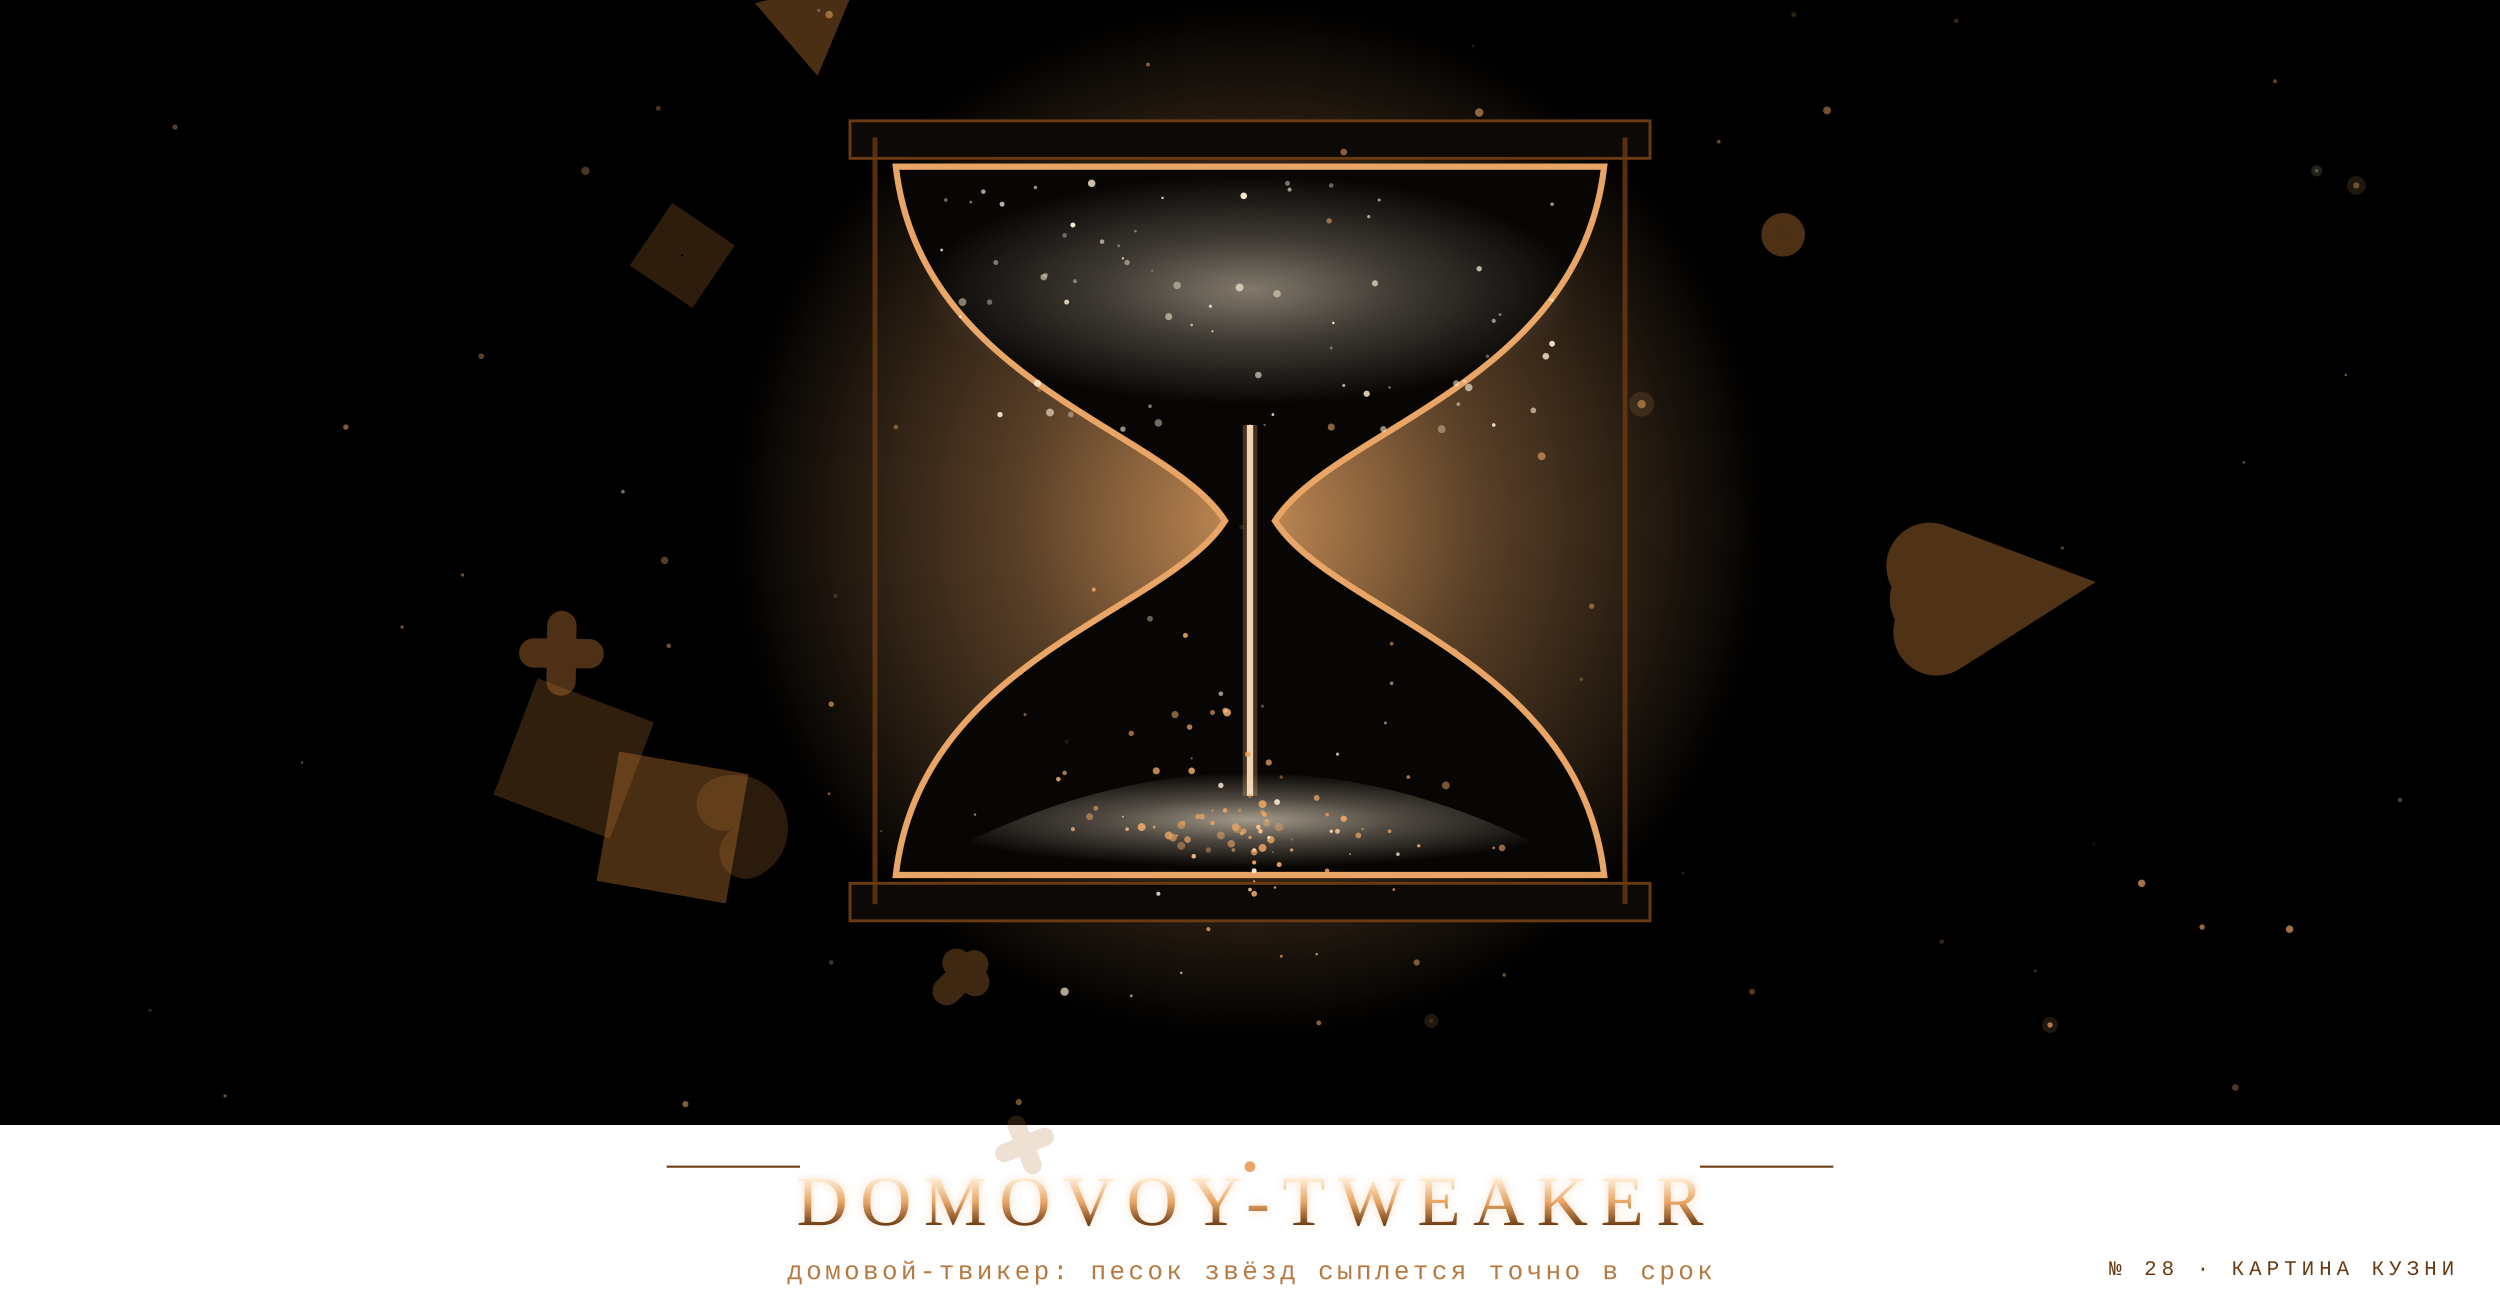
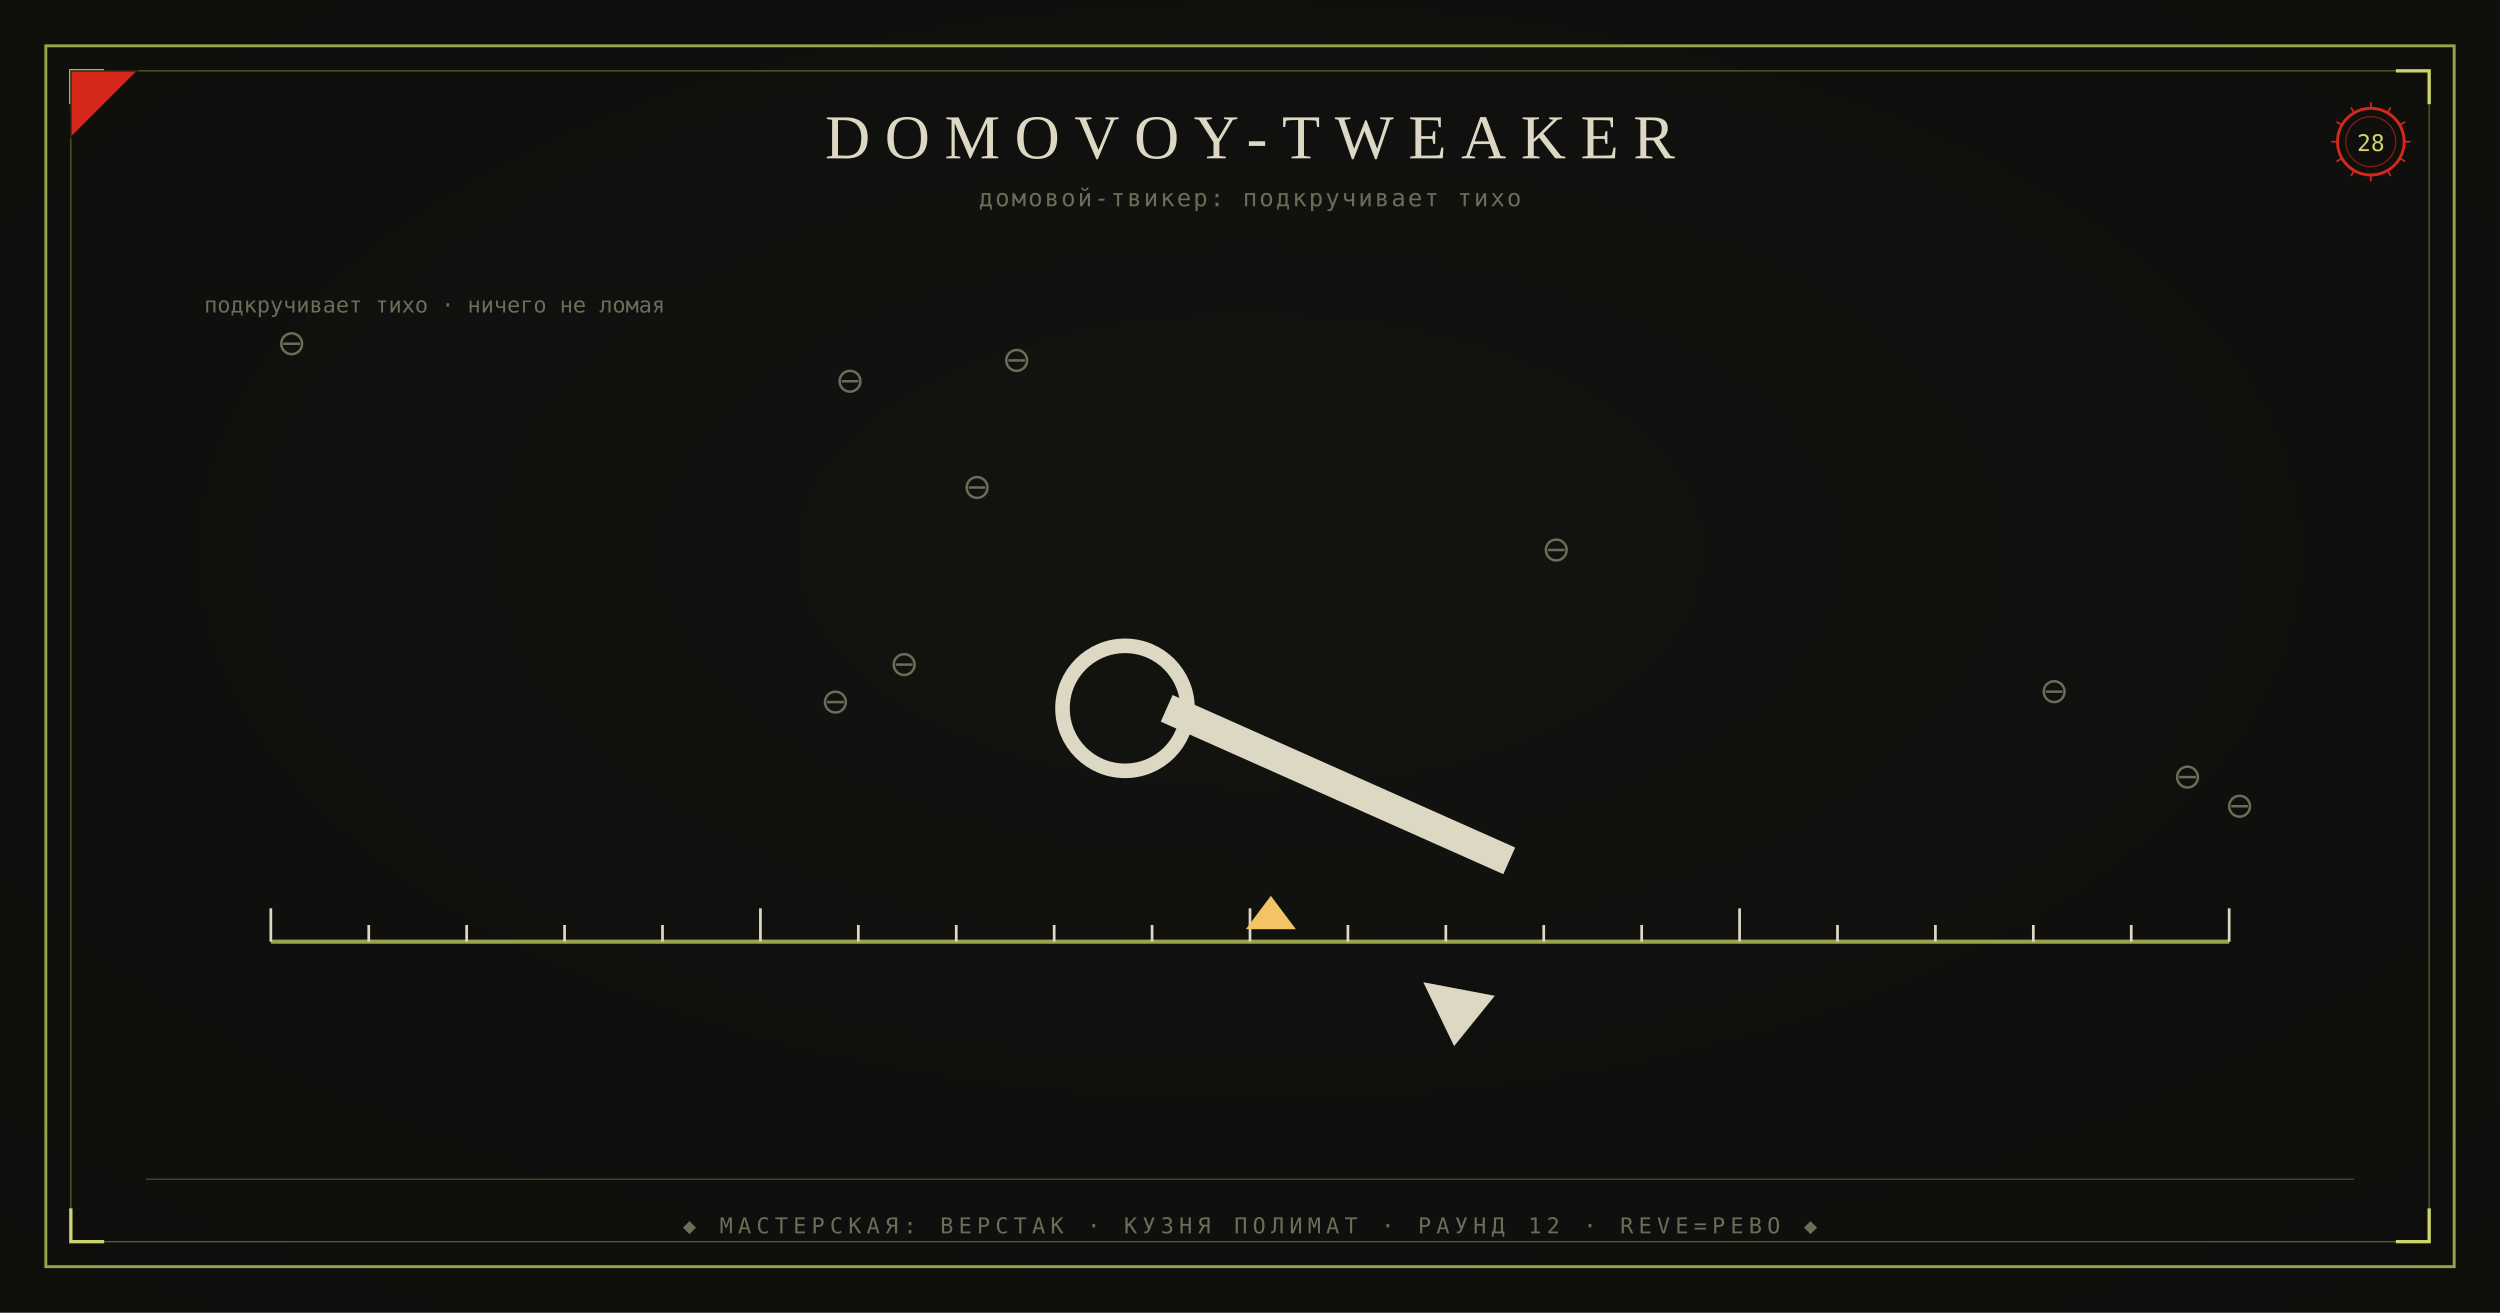
- <svg xmlns="http://www.w3.org/2000/svg" viewBox="0 0 1200 630" width="1200" height="630" role="img">
-   <defs>
-     <linearGradient id="bg" x1="0" y1="0" x2="0" y2="1">
-       <stop offset="0" stop-color="#030202" />
-       <stop offset=".55" stop-color="#0A0705" />
-       <stop offset="1" stop-color="#060403" />
-     </linearGradient>
-     <radialGradient id="vig" cx=".5" cy=".46" r=".75">
-       <stop offset=".55" stop-color="#000" stop-opacity="0" />
-       <stop offset="1" stop-color="#000" stop-opacity=".82" />
-     </radialGradient>
-   </defs>
-   <rect width="1200" height="540" fill="url(#bg)" />
-   <defs>
-     <radialGradient id="gl">
-       <stop offset="0" stop-color="#E8A565" stop-opacity="0.85" />
-       <stop offset=".45" stop-color="#E8A565" stop-opacity="0.38" />
-       <stop offset="1" stop-color="#E8A565" stop-opacity="0" />
-     </radialGradient>
-     <radialGradient id="st">
-       <stop offset="0" stop-color="#FFEFD8" stop-opacity="0.9" />
-       <stop offset=".45" stop-color="#FFEFD8" stop-opacity="0.41" />
-       <stop offset="1" stop-color="#FFEFD8" stop-opacity="0" />
-     </radialGradient>
-     <filter id="neb" x="-20%" y="-20%" width="140%" height="140%">
-       <feTurbulence type="fractalNoise" baseFrequency="0.005 0.007" numOctaves="4" seed="112" result="n" />
-       <feColorMatrix in="n" type="matrix" values="0 0 0 0 0.910  0 0 0 0 0.647  0 0 0 0 0.396  0 0 0 0.72 -0.34" />
-       <feGaussianBlur stdDeviation="2" />
-     </filter>
-     <filter id="neb2" x="-20%" y="-20%" width="140%" height="140%">
-       <feTurbulence type="fractalNoise" baseFrequency="0.007 0.004" numOctaves="3" seed="119" result="n" />
-       <feColorMatrix in="n" type="matrix" values="0 0 0 0 0.373  0 0 0 0 0.722  0 0 0 0 0.788  0 0 0 0.45 -0.37" />
-       <feGaussianBlur stdDeviation="1.6" />
-     </filter>
-   </defs>
-   <rect width="1200" height="540" opacity="19.25" />
-   <circle cx="600.0" cy="250.0" r="250.0" fill="url(#gl)" />
-   <path d="M430 80 L770 80 C 758 184 640 206 612 250 C 640 294 758 316 770 420 L430 420 C 442 316 560 294 588 250 C 560 206 442 184 430 80 Z" fill="#080604" stroke="#E8A565" stroke-width="3" />
-   <rect x="408" y="58" width="384" height="18" fill="#0C0906" stroke="#6A3A12" stroke-width="1.4" />
-   <rect x="408" y="424" width="384" height="18" fill="#0C0906" stroke="#6A3A12" stroke-width="1.4" />
-   <line x1="420" y1="66" x2="420" y2="434" stroke="#6A3A12" stroke-width="2.4" opacity=".8" />
-   <line x1="780" y1="66" x2="780" y2="434" stroke="#6A3A12" stroke-width="2.4" opacity=".8" />
-   <path d="M442 172 Q 600 216 758 172 L758 84 L442 84 Z" fill="url(#st)" opacity=".55" />
-   <circle cx="618" cy="88" r="1.2" fill="#FFEFD8" opacity="0.46" />
-   <circle cx="516" cy="135" r="1.0" fill="#FFEFD8" opacity="0.40" />
-   <circle cx="472" cy="92" r="1.1" fill="#FFEFD8" opacity="0.65" />
-   <circle cx="556" cy="203" r="1.8" fill="#FFEFD8" opacity="0.44" />
-   <circle cx="561" cy="152" r="1.7" fill="#FFEFD8" opacity="0.54" />
-   <circle cx="717" cy="154" r="1.0" fill="#FFEFD8" opacity="0.56" />
-   <circle cx="745" cy="144" r="0.9" fill="#FFEFD8" opacity="0.49" />
-   <circle cx="607" cy="204" r="0.6" fill="#FFEFD8" opacity="0.37" />
-   <circle cx="466" cy="97" r="0.7" fill="#FFEFD8" opacity="0.46" />
-   <circle cx="478" cy="126" r="1.2" fill="#FFEFD8" opacity="0.45" />
-   <circle cx="745" cy="98" r="0.9" fill="#FFEFD8" opacity="0.58" />
-   <circle cx="565" cy="137" r="1.8" fill="#FFEFD8" opacity="0.45" />
-   <circle cx="700" cy="194" r="0.9" fill="#FFEFD8" opacity="0.52" />
-   <circle cx="664" cy="206" r="1.5" fill="#FFEFD8" opacity="0.57" />
-   <circle cx="613" cy="141" r="1.8" fill="#FFEFD8" opacity="0.49" />
-   <circle cx="572" cy="156" r="0.6" fill="#FFEFD8" opacity="0.73" />
-   <circle cx="524" cy="88" r="1.8" fill="#FFEFD8" opacity="0.78" />
-   <circle cx="720" cy="151" r="0.7" fill="#FFEFD8" opacity="0.46" />
-   <circle cx="705" cy="186" r="1.8" fill="#FFEFD8" opacity="0.64" />
-   <circle cx="657" cy="104" r="0.8" fill="#FFEFD8" opacity="0.62" />
-   <circle cx="604" cy="180" r="1.6" fill="#FFEFD8" opacity="0.59" />
-   <circle cx="497" cy="90" r="0.8" fill="#FFEFD8" opacity="0.63" />
-   <circle cx="539" cy="206" r="1.3" fill="#FFEFD8" opacity="0.58" />
-   <circle cx="502" cy="132" r="1.1" fill="#FFEFD8" opacity="0.36" />
-   <circle cx="504" cy="198" r="1.9" fill="#FFEFD8" opacity="0.59" />
-   <circle cx="515" cy="108" r="1.2" fill="#FFEFD8" opacity="0.95" />
-   <circle cx="611" cy="199" r="0.7" fill="#FFEFD8" opacity="0.83" />
-   <circle cx="736" cy="197" r="1.4" fill="#FFEFD8" opacity="0.58" />
-   <circle cx="744" cy="144" r="0.6" fill="#FFEFD8" opacity="0.47" />
-   <circle cx="541" cy="126" r="1.3" fill="#FFEFD8" opacity="0.46" />
-   <circle cx="498" cy="184" r="1.7" fill="#FFEFD8" opacity="0.80" />
-   <circle cx="699" cy="184" r="1.5" fill="#FFEFD8" opacity="0.56" />
-   <circle cx="597" cy="94" r="1.6" fill="#FFEFD8" opacity="0.95" />
-   <circle cx="619" cy="91" r="1.0" fill="#FFEFD8" opacity="0.60" />
-   <circle cx="640" cy="155" r="0.6" fill="#FFEFD8" opacity="0.95" />
-   <circle cx="461" cy="152" r="0.7" fill="#FFEFD8" opacity="0.75" />
-   <circle cx="717" cy="204" r="0.9" fill="#FFEFD8" opacity="0.85" />
-   <circle cx="481" cy="98" r="1.2" fill="#FFEFD8" opacity="0.73" />
-   <circle cx="501" cy="133" r="1.6" fill="#FFEFD8" opacity="0.54" />
-   <circle cx="656" cy="189" r="1.5" fill="#FFEFD8" opacity="0.82" />
-   <circle cx="545" cy="111" r="0.6" fill="#FFEFD8" opacity="0.44" />
-   <circle cx="539" cy="124" r="0.6" fill="#FFEFD8" opacity="0.71" />
-   <circle cx="692" cy="206" r="1.9" fill="#FFEFD8" opacity="0.37" />
-   <circle cx="512" cy="145" r="1.2" fill="#FFEFD8" opacity="0.82" />
-   <circle cx="454" cy="96" r="0.9" fill="#FFEFD8" opacity="0.41" />
-   <circle cx="662" cy="96" r="0.8" fill="#FFEFD8" opacity="0.54" />
-   <circle cx="452" cy="120" r="0.7" fill="#FFEFD8" opacity="0.80" />
-   <circle cx="582" cy="159" r="0.5" fill="#FFEFD8" opacity="0.88" />
-   <circle cx="475" cy="145" r="1.3" fill="#FFEFD8" opacity="0.38" />
-   <circle cx="703" cy="183" r="0.8" fill="#FFEFD8" opacity="0.53" />
-   <circle cx="581" cy="147" r="0.8" fill="#FFEFD8" opacity="0.76" />
-   <circle cx="529" cy="116" r="1.1" fill="#FFEFD8" opacity="0.59" />
-   <circle cx="537" cy="118" r="0.7" fill="#FFEFD8" opacity="0.36" />
-   <circle cx="558" cy="95" r="0.6" fill="#FFEFD8" opacity="0.83" />
-   <circle cx="742" cy="171" r="1.6" fill="#FFEFD8" opacity="0.78" />
-   <circle cx="639" cy="89" r="1.1" fill="#FFEFD8" opacity="0.38" />
-   <circle cx="639" cy="167" r="0.7" fill="#FFEFD8" opacity="0.38" />
-   <circle cx="645" cy="185" r="0.8" fill="#FFEFD8" opacity="0.63" />
-   <circle cx="462" cy="145" r="1.9" fill="#FFEFD8" opacity="0.48" />
-   <circle cx="595" cy="138" r="1.9" fill="#FFEFD8" opacity="0.65" />
-   <circle cx="480" cy="199" r="1.3" fill="#FFEFD8" opacity="0.88" />
-   <circle cx="511" cy="113" r="1.1" fill="#FFEFD8" opacity="0.36" />
-   <circle cx="600" cy="205" r="1.2" fill="#FFEFD8" opacity="0.88" />
-   <circle cx="714" cy="171" r="0.9" fill="#FFEFD8" opacity="0.35" />
-   <circle cx="667" cy="186" r="0.5" fill="#FFEFD8" opacity="0.62" />
-   <circle cx="660" cy="136" r="1.5" fill="#FFEFD8" opacity="0.65" />
-   <circle cx="745" cy="165" r="1.4" fill="#FFEFD8" opacity="0.91" />
-   <circle cx="552" cy="195" r="0.9" fill="#FFEFD8" opacity="0.49" />
-   <circle cx="710" cy="129" r="1.3" fill="#FFEFD8" opacity="0.70" />
-   <circle cx="514" cy="199" r="1.4" fill="#FFEFD8" opacity="0.38" />
-   <line x1="600" y1="204" x2="600" y2="382" stroke="#FFEFD8" stroke-width="3" opacity=".95" />
-   <line x1="600" y1="204" x2="600" y2="382" stroke="#E8A565" stroke-width="7" opacity=".28" />
-   <path d="M442 416 Q 600 326 758 416 Z" fill="url(#st)" opacity=".7" />
-   <circle cx="582" cy="389" r="0.5" fill="#E8A565" opacity="0.75" />
-   <circle cx="614" cy="397" r="2.0" fill="#E8A565" opacity="0.43" />
-   <circle cx="681" cy="406" r="0.8" fill="#E8A565" opacity="0.91" />
-   <circle cx="602" cy="409" r="1.6" fill="#E8A565" opacity="0.78" />
-   <circle cx="608" cy="395" r="1.8" fill="#E8A565" opacity="0.42" />
-   <circle cx="609" cy="366" r="1.5" fill="#E8A565" opacity="0.73" />
-   <circle cx="620" cy="403" r="0.5" fill="#E8A565" opacity="0.45" />
-   <circle cx="572" cy="364" r="0.5" fill="#E8A565" opacity="0.57" />
-   <circle cx="563" cy="402" r="1.9" fill="#E8A565" opacity="0.66" />
-   <circle cx="606" cy="386" r="1.9" fill="#E8A565" opacity="0.91" />
-   <circle cx="589" cy="342" r="1.9" fill="#E8A565" opacity="0.87" />
-   <circle cx="599" cy="362" r="1.4" fill="#E8A565" opacity="0.85" />
-   <circle cx="606" cy="390" r="1.1" fill="#E8A565" opacity="0.73" />
-   <circle cx="554" cy="397" r="0.7" fill="#E8A565" opacity="0.82" />
-   <circle cx="606" cy="339" r="0.8" fill="#E8A565" opacity="0.40" />
-   <circle cx="637" cy="391" r="0.9" fill="#E8A565" opacity="0.71" />
-   <circle cx="564" cy="343" r="1.7" fill="#E8A565" opacity="0.57" />
-   <circle cx="586" cy="401" r="1.9" fill="#E8A565" opacity="0.49" />
-   <circle cx="698" cy="313" r="1.7" fill="#E8A565" opacity="0.72" />
-   <circle cx="593" cy="397" r="1.8" fill="#E8A565" opacity="0.76" />
-   <circle cx="526" cy="388" r="1.2" fill="#E8A565" opacity="0.62" />
-   <circle cx="607" cy="391" r="1.1" fill="#E8A565" opacity="0.98" />
-   <circle cx="569" cy="305" r="1.2" fill="#E8A565" opacity="0.89" />
-   <circle cx="721" cy="407" r="1.6" fill="#E8A565" opacity="0.62" />
-   <circle cx="611" cy="409" r="0.5" fill="#E8A565" opacity="0.45" />
-   <circle cx="571" cy="349" r="1.3" fill="#E8A565" opacity="0.75" />
-   <circle cx="577" cy="392" r="1.4" fill="#E8A565" opacity="0.70" />
-   <circle cx="600" cy="382" r="1.1" fill="#E8A565" opacity="0.47" />
-   <circle cx="648" cy="410" r="0.5" fill="#E8A565" opacity="0.66" />
-   <circle cx="568" cy="395" r="1.0" fill="#E8A565" opacity="0.63" />
-   <circle cx="667" cy="399" r="0.9" fill="#E8A565" opacity="0.76" />
-   <circle cx="567" cy="406" r="1.9" fill="#E8A565" opacity="0.47" />
-   <circle cx="652" cy="401" r="1.4" fill="#E8A565" opacity="0.72" />
-   <circle cx="572" cy="370" r="1.6" fill="#E8A565" opacity="0.87" />
-   <circle cx="645" cy="393" r="1.5" fill="#E8A565" opacity="0.94" />
-   <circle cx="523" cy="392" r="1.7" fill="#E8A565" opacity="0.54" />
-   <circle cx="597" cy="399" r="1.3" fill="#E8A565" opacity="0.80" />
-   <circle cx="694" cy="377" r="1.9" fill="#E8A565" opacity="0.49" />
-   <circle cx="594" cy="398" r="1.9" fill="#E8A565" opacity="0.47" />
-   <circle cx="606" cy="407" r="1.9" fill="#E8A565" opacity="0.85" />
-   <circle cx="668" cy="309" r="0.9" fill="#E8A565" opacity="0.61" />
-   <circle cx="525" cy="283" r="1.0" fill="#E8A565" opacity="0.85" />
-   <circle cx="676" cy="373" r="0.9" fill="#E8A565" opacity="0.69" />
-   <circle cx="508" cy="374" r="1.1" fill="#E8A565" opacity="0.90" />
-   <circle cx="591" cy="405" r="1.8" fill="#E8A565" opacity="0.61" />
-   <circle cx="610" cy="403" r="1.8" fill="#E8A565" opacity="0.82" />
-   <circle cx="615" cy="373" r="0.8" fill="#E8A565" opacity="0.42" />
-   <circle cx="511" cy="371" r="1.1" fill="#E8A565" opacity="0.70" />
-   <circle cx="555" cy="370" r="1.7" fill="#E8A565" opacity="0.80" />
-   <circle cx="580" cy="408" r="1.3" fill="#E8A565" opacity="0.44" />
-   <circle cx="570" cy="403" r="1.6" fill="#E8A565" opacity="0.73" />
-   <circle cx="595" cy="389" r="0.9" fill="#E8A565" opacity="0.42" />
-   <circle cx="567" cy="396" r="1.9" fill="#E8A565" opacity="0.57" />
-   <circle cx="620" cy="408" r="0.8" fill="#E8A565" opacity="0.89" />
-   <circle cx="575" cy="392" r="1.3" fill="#E8A565" opacity="0.66" />
-   <circle cx="561" cy="401" r="1.9" fill="#E8A565" opacity="0.80" />
-   <circle cx="600" cy="402" r="0.8" fill="#E8A565" opacity="0.86" />
-   <circle cx="548" cy="397" r="1.9" fill="#E8A565" opacity="0.94" />
-   <circle cx="592" cy="408" r="0.9" fill="#E8A565" opacity="0.62" />
-   <circle cx="632" cy="383" r="1.4" fill="#E8A565" opacity="0.76" />
-   <circle cx="602" cy="408" r="0.9" fill="#FFC48F" opacity="0.99" />
-   <circle cx="399" cy="462" r="1.1" fill="#FFEFD8" opacity="0.22" />
-   <circle cx="567" cy="467" r="0.6" fill="#FFEFD8" opacity="0.68" />
-   <circle cx="654" cy="398" r="0.5" fill="#E8A565" opacity="0.79" />
-   <circle cx="613" cy="385" r="1.4" fill="#FFEFD8" opacity="0.86" />
-   <circle cx="605" cy="399" r="1.1" fill="#FFC48F" opacity="0.94" />
-   <circle cx="541" cy="398" r="0.9" fill="#FFC48F" opacity="0.78" />
-   <circle cx="588" cy="389" r="1.1" fill="#E8A565" opacity="0.88" />
-   <circle cx="669" cy="427" r="0.7" fill="#E8A565" opacity="0.73" />
-   <circle cx="608" cy="394" r="0.8" fill="#E8A565" opacity="0.91" />
-   <circle cx="468" cy="391" r="0.6" fill="#FFEFD8" opacity="0.51" />
-   <circle cx="565" cy="401" r="0.5" fill="#E8A565" opacity="0.86" />
-   <circle cx="602" cy="418" r="1.2" fill="#FFEFD8" opacity="0.96" />
-   <circle cx="543" cy="478" r="0.7" fill="#FFEFD8" opacity="0.59" />
-   <circle cx="633" cy="491" r="1.2" fill="#E8A565" opacity="0.57" />
-   <circle cx="556" cy="429" r="1.0" fill="#FFEFD8" opacity="0.81" />
-   <circle cx="602" cy="414" r="1.0" fill="#E8A565" opacity="0.98" />
-   <circle cx="582" cy="342" r="1.2" fill="#E8A565" opacity="0.64" />
-   <circle cx="717" cy="407" r="0.7" fill="#FFC48F" opacity="0.57" />
-   <circle cx="539" cy="392" r="0.5" fill="#FFC48F" opacity="0.76" />
-   <circle cx="632" cy="458" r="0.6" fill="#FFC48F" opacity="0.73" />
-   <circle cx="515" cy="398" r="1.0" fill="#FFC48F" opacity="0.68" />
-   <circle cx="588" cy="341" r="1.3" fill="#FFC48F" opacity="0.64" />
-   <circle cx="552" cy="297" r="1.4" fill="#FFEFD8" opacity="0.39" />
-   <circle cx="639" cy="399" r="0.8" fill="#FFEFD8" opacity="0.85" />
-   <circle cx="490" cy="323" r="1.0" fill="#E8A565" opacity="0.40" />
-   <circle cx="604" cy="397" r="1.1" fill="#FFC48F" opacity="0.93" />
-   <circle cx="602" cy="423" r="0.5" fill="#E8A565" opacity="0.93" />
-   <circle cx="586" cy="377" r="1.3" fill="#FFEFD8" opacity="0.82" />
-   <circle cx="582" cy="395" r="1.0" fill="#E8A565" opacity="0.90" />
-   <circle cx="600" cy="427" r="0.9" fill="#FFC48F" opacity="0.91" />
-   <circle cx="580" cy="446" r="1.0" fill="#E8A565" opacity="0.80" />
-   <circle cx="615" cy="459" r="0.7" fill="#E8A565" opacity="0.74" />
-   <circle cx="614" cy="415" r="1.2" fill="#E8A565" opacity="0.94" />
-   <circle cx="665" cy="347" r="0.7" fill="#FFC48F" opacity="0.60" />
-   <circle cx="423" cy="399" r="0.5" fill="#FFC48F" opacity="0.35" />
-   <circle cx="586" cy="333" r="1.1" fill="#FFEFD8" opacity="0.60" />
-   <circle cx="492" cy="343" r="0.7" fill="#FFC48F" opacity="0.48" />
-   <circle cx="671" cy="410" r="0.9" fill="#FFEFD8" opacity="0.74" />
-   <circle cx="642" cy="399" r="1.2" fill="#FFC48F" opacity="0.84" />
-   <circle cx="637" cy="418" r="1.1" fill="#E8A565" opacity="0.86" />
-   <circle cx="573" cy="411" r="1.1" fill="#FFC48F" opacity="0.90" />
-   <circle cx="543" cy="352" r="1.3" fill="#E8A565" opacity="0.64" />
-   <circle cx="612" cy="426" r="0.6" fill="#E8A565" opacity="0.91" />
-   <circle cx="596" cy="400" r="0.9" fill="#E8A565" opacity="0.95" />
-   <circle cx="602" cy="429" r="1.4" fill="#E8A565" opacity="0.90" />
-   <circle cx="609" cy="402" r="0.7" fill="#FFEFD8" opacity="0.95" />
-   <circle cx="642" cy="362" r="0.8" fill="#FFEFD8" opacity="0.71" />
-   <circle cx="668" cy="328" r="0.9" fill="#FFEFD8" opacity="0.51" />
-   <circle cx="722" cy="468" r="0.9" fill="#E8A565" opacity="0.46" />
-   <g transform="translate(269.5 313.6) rotate(45.82806) scale(9.40)">
-     <path d="M-1 -1 L1 1 M1 -1 L-1 1" stroke="#B06E30" stroke-width="1.5" fill="none" opacity="0.436" stroke-linecap="round" />
+ <svg xmlns="http://www.w3.org/2000/svg" viewBox="0 0 1200 630" width="1200" height="630">
+   <rect width="1200" height="630" fill="#0C0C0A" />
+   <radialGradient id="vig28" cx="0.5" cy="0.42" r="0.95">
+     <stop offset="0" stop-color="#141410" />
+     <stop offset="1" stop-color="#0C0C0A" />
+   </radialGradient>
+   <rect width="1200" height="630" fill="url(#vig28)" opacity="0.9" />
+   <rect x="22" y="22" width="1156" height="586" fill="none" stroke="#9AA24B" stroke-width="1.4" />
+   <rect x="34" y="34" width="1132" height="562" fill="none" stroke="#9AA24B" stroke-width="0.6" opacity="0.55" />
+   <path d="M 34 50 L 34 34 L 50 34" fill="none" stroke="#CFD46A" stroke-width="1.6" />
+   <path d="M 1166 50 L 1166 34 L 1150 34" fill="none" stroke="#CFD46A" stroke-width="1.6" />
+   <path d="M 34 580 L 34 596 L 50 596" fill="none" stroke="#CFD46A" stroke-width="1.6" />
+   <path d="M 1166 580 L 1166 596 L 1150 596" fill="none" stroke="#CFD46A" stroke-width="1.6" />
+   <path d="M 34 66 L 34 34 L 66 34 Z" fill="#D5281B" />
+   <path d="M 34 66 L 34 34 L 66 34 Z" fill="none" stroke="#0C0C0A" stroke-width="0.8" opacity="0.65" />
+   <text x="600.0" y="76" text-anchor="middle" font-family="Georgia, 'Times New Roman', serif" font-size="30" fill="#DCD8C4" letter-spacing="7">DOMOVOY-TWEAKER</text>
+   <text x="600.0" y="99" text-anchor="middle" font-family="'Cascadia Mono', ui-monospace, Consolas, monospace" font-size="11.5" fill="#6A6E58" letter-spacing="1">домовой-твикер: подкручивает тихо</text>
+   <g transform="translate(1138,68)">
+     <circle r="16" fill="none" stroke="#D5281B" stroke-width="1.4" />
+     <circle r="12" fill="none" stroke="#D5281B" stroke-width="0.6" opacity="0.6" />
+     <text y="4.5" text-anchor="middle" font-family="'Cascadia Mono', ui-monospace, Consolas, monospace" font-size="11" fill="#CFD46A">28</text>
+     <g stroke="#D5281B" stroke-width="0.8">
+       <line x1="0" y1="-19" x2="0" y2="-16" transform="rotate(0)" />
+       <line x1="0" y1="-19" x2="0" y2="-16" transform="rotate(30)" />
+       <line x1="0" y1="-19" x2="0" y2="-16" transform="rotate(60)" />
+       <line x1="0" y1="-19" x2="0" y2="-16" transform="rotate(90)" />
+       <line x1="0" y1="-19" x2="0" y2="-16" transform="rotate(120)" />
+       <line x1="0" y1="-19" x2="0" y2="-16" transform="rotate(150)" />
+       <line x1="0" y1="-19" x2="0" y2="-16" transform="rotate(180)" />
+       <line x1="0" y1="-19" x2="0" y2="-16" transform="rotate(210)" />
+       <line x1="0" y1="-19" x2="0" y2="-16" transform="rotate(240)" />
+       <line x1="0" y1="-19" x2="0" y2="-16" transform="rotate(270)" />
+       <line x1="0" y1="-19" x2="0" y2="-16" transform="rotate(300)" />
+       <line x1="0" y1="-19" x2="0" y2="-16" transform="rotate(330)" />
+     </g>
  </g>
-   <g transform="translate(491.8 549.6) rotate(23.23221) scale(7.36)">
-     <path d="M-1 -1 L1 1 M1 -1 L-1 1" stroke="#B06E30" stroke-width="1.2" fill="none" opacity="0.216" stroke-linecap="round" />
+   <line x1="70" y1="566" x2="1130" y2="566" stroke="#9AA24B" stroke-width="0.5" opacity="0.5" />
+   <text x="600.0" y="592" text-anchor="middle" font-family="'Cascadia Mono', ui-monospace, Consolas, monospace" font-size="10.5" fill="#6A6E58" letter-spacing="2.5">◆ МАСТЕРСКАЯ: ВЕРСТАК · КУЗНЯ ПОЛИМАТ · РАУНД 12 · REVE=РЕВО ◆</text>
+   <clipPath id="clip28">
+     <rect x="70" y="118" width="1060" height="404" />
+   </clipPath>
+   <g clip-path="url(#clip28)">
+     <circle cx="540.0" cy="340.0" r="30" fill="none" stroke="#DCD8C4" stroke-width="7" />
+     <rect x="560.0" y="333.0" width="180" height="14" transform="rotate(24 560.0 340.0)" fill="#DCD8C4" />
+     <path d="M 726.0 410 l 34 -8 l -8 30 Z" fill="#DCD8C4" transform="rotate(24 560.0 340.0)" />
+     <line x1="130" y1="452" x2="1070" y2="452" stroke="#9AA24B" stroke-width="2" />
+     <line x1="130" y1="452" x2="130" y2="436" stroke="#DCD8C4" stroke-width="1.3" />
+     <line x1="177" y1="452" x2="177" y2="444" stroke="#DCD8C4" stroke-width="1.3" />
+     <line x1="224" y1="452" x2="224" y2="444" stroke="#DCD8C4" stroke-width="1.3" />
+     <line x1="271" y1="452" x2="271" y2="444" stroke="#DCD8C4" stroke-width="1.3" />
+     <line x1="318" y1="452" x2="318" y2="444" stroke="#DCD8C4" stroke-width="1.3" />
+     <line x1="365" y1="452" x2="365" y2="436" stroke="#DCD8C4" stroke-width="1.3" />
+     <line x1="412" y1="452" x2="412" y2="444" stroke="#DCD8C4" stroke-width="1.3" />
+     <line x1="459" y1="452" x2="459" y2="444" stroke="#DCD8C4" stroke-width="1.3" />
+     <line x1="506" y1="452" x2="506" y2="444" stroke="#DCD8C4" stroke-width="1.3" />
+     <line x1="553" y1="452" x2="553" y2="444" stroke="#DCD8C4" stroke-width="1.3" />
+     <line x1="600" y1="452" x2="600" y2="436" stroke="#DCD8C4" stroke-width="1.3" />
+     <line x1="647" y1="452" x2="647" y2="444" stroke="#DCD8C4" stroke-width="1.3" />
+     <line x1="694" y1="452" x2="694" y2="444" stroke="#DCD8C4" stroke-width="1.3" />
+     <line x1="741" y1="452" x2="741" y2="444" stroke="#DCD8C4" stroke-width="1.3" />
+     <line x1="788" y1="452" x2="788" y2="444" stroke="#DCD8C4" stroke-width="1.3" />
+     <line x1="835" y1="452" x2="835" y2="436" stroke="#DCD8C4" stroke-width="1.3" />
+     <line x1="882" y1="452" x2="882" y2="444" stroke="#DCD8C4" stroke-width="1.3" />
+     <line x1="929" y1="452" x2="929" y2="444" stroke="#DCD8C4" stroke-width="1.3" />
+     <line x1="976" y1="452" x2="976" y2="444" stroke="#DCD8C4" stroke-width="1.3" />
+     <line x1="1023" y1="452" x2="1023" y2="444" stroke="#DCD8C4" stroke-width="1.3" />
+     <line x1="1070" y1="452" x2="1070" y2="436" stroke="#DCD8C4" stroke-width="1.3" />
+     <polygon points="610.0,430 622.0,446 598.0,446" fill="#F2C464" />
+     <circle cx="1050" cy="373" r="5" fill="none" stroke="#6A6E58" stroke-width="1.2" />
+     <line x1="1046" y1="373" x2="1054" y2="373" stroke="#6A6E58" stroke-width="1.2" />
+     <circle cx="408" cy="183" r="5" fill="none" stroke="#6A6E58" stroke-width="1.2" />
+     <line x1="404" y1="183" x2="412" y2="183" stroke="#6A6E58" stroke-width="1.2" />
+     <circle cx="488" cy="173" r="5" fill="none" stroke="#6A6E58" stroke-width="1.2" />
+     <line x1="484" y1="173" x2="492" y2="173" stroke="#6A6E58" stroke-width="1.2" />
+     <circle cx="986" cy="332" r="5" fill="none" stroke="#6A6E58" stroke-width="1.2" />
+     <line x1="982" y1="332" x2="990" y2="332" stroke="#6A6E58" stroke-width="1.2" />
+     <circle cx="401" cy="337" r="5" fill="none" stroke="#6A6E58" stroke-width="1.2" />
+     <line x1="397" y1="337" x2="405" y2="337" stroke="#6A6E58" stroke-width="1.2" />
+     <circle cx="434" cy="319" r="5" fill="none" stroke="#6A6E58" stroke-width="1.2" />
+     <line x1="430" y1="319" x2="438" y2="319" stroke="#6A6E58" stroke-width="1.2" />
+     <circle cx="1075" cy="387" r="5" fill="none" stroke="#6A6E58" stroke-width="1.2" />
+     <line x1="1071" y1="387" x2="1079" y2="387" stroke="#6A6E58" stroke-width="1.2" />
+     <circle cx="140" cy="165" r="5" fill="none" stroke="#6A6E58" stroke-width="1.2" />
+     <line x1="136" y1="165" x2="144" y2="165" stroke="#6A6E58" stroke-width="1.2" />
+     <circle cx="469" cy="234" r="5" fill="none" stroke="#6A6E58" stroke-width="1.2" />
+     <line x1="465" y1="234" x2="473" y2="234" stroke="#6A6E58" stroke-width="1.2" />
+     <circle cx="747" cy="264" r="5" fill="none" stroke="#6A6E58" stroke-width="1.2" />
+     <line x1="743" y1="264" x2="751" y2="264" stroke="#6A6E58" stroke-width="1.2" />
+     <text x="98" y="150" font-family="'Cascadia Mono', ui-monospace, Consolas, monospace" font-size="10.5" fill="#6A6E58">подкручивает тихо · ничего не ломая</text>
  </g>
-   <g transform="translate(943.8 285.9) rotate(83.99779) scale(15.99)">
-     <path d="M-1 1 L0 -1 L1 1 M0 -1 L0 1" stroke="#B06E30" stroke-width="2.6" fill="none" opacity="0.457" stroke-linecap="round" />
-   </g>
-   <g transform="translate(322.8 397.2) rotate(9.922815) scale(15.00)">
-     <path d="M-0.9 -0.9 H0.9 V0.9 H-0.9 Z" stroke="#B06E30" stroke-width="2.4" fill="none" opacity="0.417" stroke-linecap="round" />
-   </g>
-   <g transform="translate(687.9 -46.1) rotate(30.26407) scale(8.65)">
-     <path d="M-0.9 -0.9 H0.9 V0.9 H-0.9 Z" stroke="#B06E30" stroke-width="1.4" fill="none" opacity="0.451" stroke-linecap="round" />
-   </g>
-   <g transform="translate(391.1 7.2) rotate(49.259) scale(10.03)">
-     <path d="M-1 1 L0 -1 L1 1 Z" stroke="#B06E30" stroke-width="1.6" fill="none" opacity="0.427" stroke-linecap="round" />
-   </g>
-   <g transform="translate(359.6 394.2) rotate(64.72416) scale(12.80)">
-     <path d="M-1 0.6 A1 1 0 0 1 1 0.6" stroke="#B06E30" stroke-width="2.0" fill="none" opacity="0.245" stroke-linecap="round" />
-   </g>
-   <g transform="translate(461.0 469.3) rotate(45.80276) scale(9.14)">
-     <path d="M0 -1 L0 1 M-0.7 -0.4 L0.7 -0.4" stroke="#B06E30" stroke-width="1.5" fill="none" opacity="0.361" stroke-linecap="round" />
-   </g>
-   <g transform="translate(855.9 112.7) rotate(31.92776) scale(7.48)">
-     <circle r="0.8" stroke="#B06E30" stroke-width="1.2" fill="none" opacity="0.442" stroke-linecap="round" />
-     <circle r="0.2" fill="#B06E30" opacity="0.442" />
-   </g>
-   <g transform="translate(327.5 122.6) rotate(34.18142) scale(10.37)">
-     <path d="M-0.9 -0.9 H0.9 V0.9 H-0.9 Z" stroke="#B06E30" stroke-width="1.7" fill="none" opacity="0.265" stroke-linecap="round" />
-   </g>
-   <g transform="translate(706.7 -38.2) rotate(57.40686) scale(9.86)">
-     <path d="M-1 0 H1 M0 -1 V1" stroke="#B06E30" stroke-width="1.6" fill="none" opacity="0.483" stroke-linecap="round" />
-   </g>
-   <g transform="translate(275.4 364.1) rotate(20.78664) scale(14.56)">
-     <path d="M-0.9 -0.9 H0.9 V0.9 H-0.9 Z" stroke="#B06E30" stroke-width="2.3" fill="none" opacity="0.28" stroke-linecap="round" />
-   </g>
-   <circle cx="398" cy="381" r="0.7" fill="#E8A565" opacity="0.51" />
-   <circle cx="281" cy="82" r="2.0" fill="#E8A565" opacity="0.32" />
-   <circle cx="1073" cy="522" r="1.6" fill="#E8A565" opacity="0.34" />
-   <circle cx="984" cy="492" r="3.8" fill="#E8A565" opacity=".14" />
-   <circle cx="984" cy="492" r="1.3" fill="#E8A565" opacity="0.68" />
-   <circle cx="84" cy="61" r="1.3" fill="#E8A565" opacity="0.35" />
-   <circle cx="939" cy="10" r="1.1" fill="#E8A565" opacity="0.24" />
-   <circle cx="808" cy="419" r="0.7" fill="#E8A565" opacity="0.18" />
-   <circle cx="108" cy="526" r="0.8" fill="#E8A565" opacity="0.48" />
-   <circle cx="1077" cy="222" r="0.6" fill="#E8A565" opacity="0.52" />
-   <circle cx="990" cy="263" r="0.8" fill="#E8A565" opacity="0.38" />
-   <circle cx="710" cy="54" r="2.0" fill="#E8A565" opacity="0.59" />
-   <circle cx="645" cy="73" r="1.6" fill="#E8A565" opacity="0.57" />
-   <circle cx="861" cy="7" r="1.2" fill="#E8A565" opacity="0.20" />
-   <circle cx="193" cy="301" r="0.8" fill="#E8A565" opacity="0.53" />
-   <circle cx="329" cy="530" r="1.5" fill="#E8A565" opacity="0.55" />
-   <circle cx="788" cy="194" r="6.0" fill="#E8A565" opacity=".14" />
-   <circle cx="788" cy="194" r="2.0" fill="#E8A565" opacity="0.54" />
-   <circle cx="1112" cy="82" r="2.7" fill="#FFEFD8" opacity=".14" />
-   <circle cx="1112" cy="82" r="0.9" fill="#FFEFD8" opacity="0.25" />
-   <circle cx="825" cy="68" r="0.9" fill="#E8A565" opacity="0.46" />
-   <circle cx="319" cy="269" r="1.8" fill="#E8A565" opacity="0.37" />
-   <circle cx="638" cy="106" r="1.3" fill="#E8A565" opacity="0.58" />
-   <circle cx="145" cy="366" r="0.6" fill="#E8A565" opacity="0.44" />
-   <circle cx="489" cy="529" r="1.5" fill="#E8A565" opacity="0.48" />
-   <circle cx="430" cy="205" r="1.1" fill="#E8A565" opacity="0.46" />
-   <circle cx="222" cy="276" r="0.8" fill="#E8A565" opacity="0.48" />
-   <circle cx="841" cy="476" r="1.4" fill="#E8A565" opacity="0.36" />
-   <circle cx="1028" cy="424" r="1.8" fill="#E8A565" opacity="0.69" />
-   <circle cx="231" cy="171" r="1.4" fill="#E8A565" opacity="0.38" />
-   <circle cx="759" cy="326" r="0.9" fill="#E8A565" opacity="0.31" />
-   <circle cx="551" cy="31" r="1.0" fill="#E8A565" opacity="0.52" />
-   <circle cx="393" cy="5" r="0.8" fill="#FFEFD8" opacity="0.25" />
-   <circle cx="877" cy="53" r="1.9" fill="#E8A565" opacity="0.49" />
-   <circle cx="647" cy="278" r="0.9" fill="#E8A565" opacity="0.13" />
-   <circle cx="707" cy="22" r="0.7" fill="#E8A565" opacity="0.19" />
-   <circle cx="687" cy="490" r="3.4" fill="#E8A565" opacity=".14" />
-   <circle cx="687" cy="490" r="1.1" fill="#E8A565" opacity="0.14" />
-   <circle cx="511" cy="476" r="2.0" fill="#FFEFD8" opacity="0.68" />
-   <circle cx="399" cy="338" r="1.3" fill="#E8A565" opacity="0.65" />
-   <circle cx="299" cy="236" r="0.9" fill="#FFEFD8" opacity="0.47" />
-   <circle cx="1092" cy="39" r="1.0" fill="#E8A565" opacity="0.39" />
-   <circle cx="398" cy="7" r="1.8" fill="#E8A565" opacity="0.55" />
-   <circle cx="1152" cy="384" r="1.0" fill="#E8A565" opacity="0.41" />
-   <circle cx="1005" cy="405" r="0.8" fill="#E8A565" opacity="0.10" />
-   <circle cx="977" cy="466" r="0.6" fill="#E8A565" opacity="0.38" />
-   <circle cx="764" cy="291" r="1.3" fill="#E8A565" opacity="0.48" />
-   <circle cx="321" cy="310" r="1.1" fill="#E8A565" opacity="0.47" />
-   <circle cx="72" cy="485" r="0.9" fill="#E8A565" opacity="0.19" />
-   <circle cx="596" cy="253" r="1.1" fill="#E8A565" opacity="0.16" />
-   <circle cx="1131" cy="89" r="4.5" fill="#E8A565" opacity=".14" />
-   <circle cx="1131" cy="89" r="1.5" fill="#E8A565" opacity="0.40" />
-   <circle cx="680" cy="462" r="1.5" fill="#E8A565" opacity="0.51" />
-   <circle cx="1126" cy="180" r="0.6" fill="#E8A565" opacity="0.53" />
-   <circle cx="639" cy="205" r="1.7" fill="#E8A565" opacity="0.58" />
-   <circle cx="166" cy="205" r="1.3" fill="#E8A565" opacity="0.55" />
-   <circle cx="1099" cy="446" r="1.8" fill="#E8A565" opacity="0.68" />
-   <circle cx="499" cy="187" r="1.1" fill="#E8A565" opacity="0.32" />
-   <circle cx="932" cy="452" r="1.1" fill="#E8A565" opacity="0.23" />
-   <circle cx="740" cy="219" r="1.9" fill="#E8A565" opacity="0.62" />
-   <circle cx="316" cy="52" r="1.2" fill="#E8A565" opacity="0.32" />
-   <circle cx="512" cy="356" r="1.0" fill="#E8A565" opacity="0.12" />
-   <circle cx="401" cy="286" r="1.1" fill="#E8A565" opacity="0.19" />
-   <circle cx="553" cy="130" r="0.5" fill="#E8A565" opacity="0.45" />
-   <circle cx="1057" cy="445" r="1.3" fill="#E8A565" opacity="0.63" />
-   <linearGradient id="gtxt" x1="0" y1="0" x2="0" y2="1">
-     <stop offset="0" stop-color="#FFEFD8" />
-     <stop offset=".5" stop-color="#E8A565" />
-     <stop offset="1" stop-color="#6A3A12" />
-   </linearGradient>
-   <filter id="soft">
-     <feGaussianBlur stdDeviation="2.2" />
-   </filter>
-   <line x1="320" y1="560" x2="384" y2="560" stroke="#6A3A12" stroke-width="1" />
-   <circle cx="600" cy="560" r="2.6" fill="#E8A565" />
-   <line x1="816" y1="560" x2="880" y2="560" stroke="#6A3A12" stroke-width="1" />
-   <text x="600.0" y="588" text-anchor="middle" font-family="Georgia,'Times New Roman',serif" font-size="34" letter-spacing="6" fill="#E8A565" opacity=".38" filter="url(#soft)">DOMOVOY-TWEAKER</text>
-   <text x="600.0" y="588" text-anchor="middle" font-family="Georgia,'Times New Roman',serif" font-size="34" letter-spacing="6" fill="url(#gtxt)">DOMOVOY-TWEAKER</text>
-   <text x="600.0" y="614" text-anchor="middle" font-family="ui-monospace,'Cascadia Mono',Consolas,'Courier New',monospace" font-size="12.5" letter-spacing="1.6" fill="#B06E30" opacity=".92">домовой-твикер: песок звёзд сыплется точно в срок</text>
-   <text x="1178" y="612" text-anchor="end" font-family="ui-monospace,'Cascadia Mono',Consolas,'Courier New',monospace" font-size="10" letter-spacing="2.4" fill="#6A3A12">№ 28 · КАРТИНА КУЗНИ</text>
</svg>
